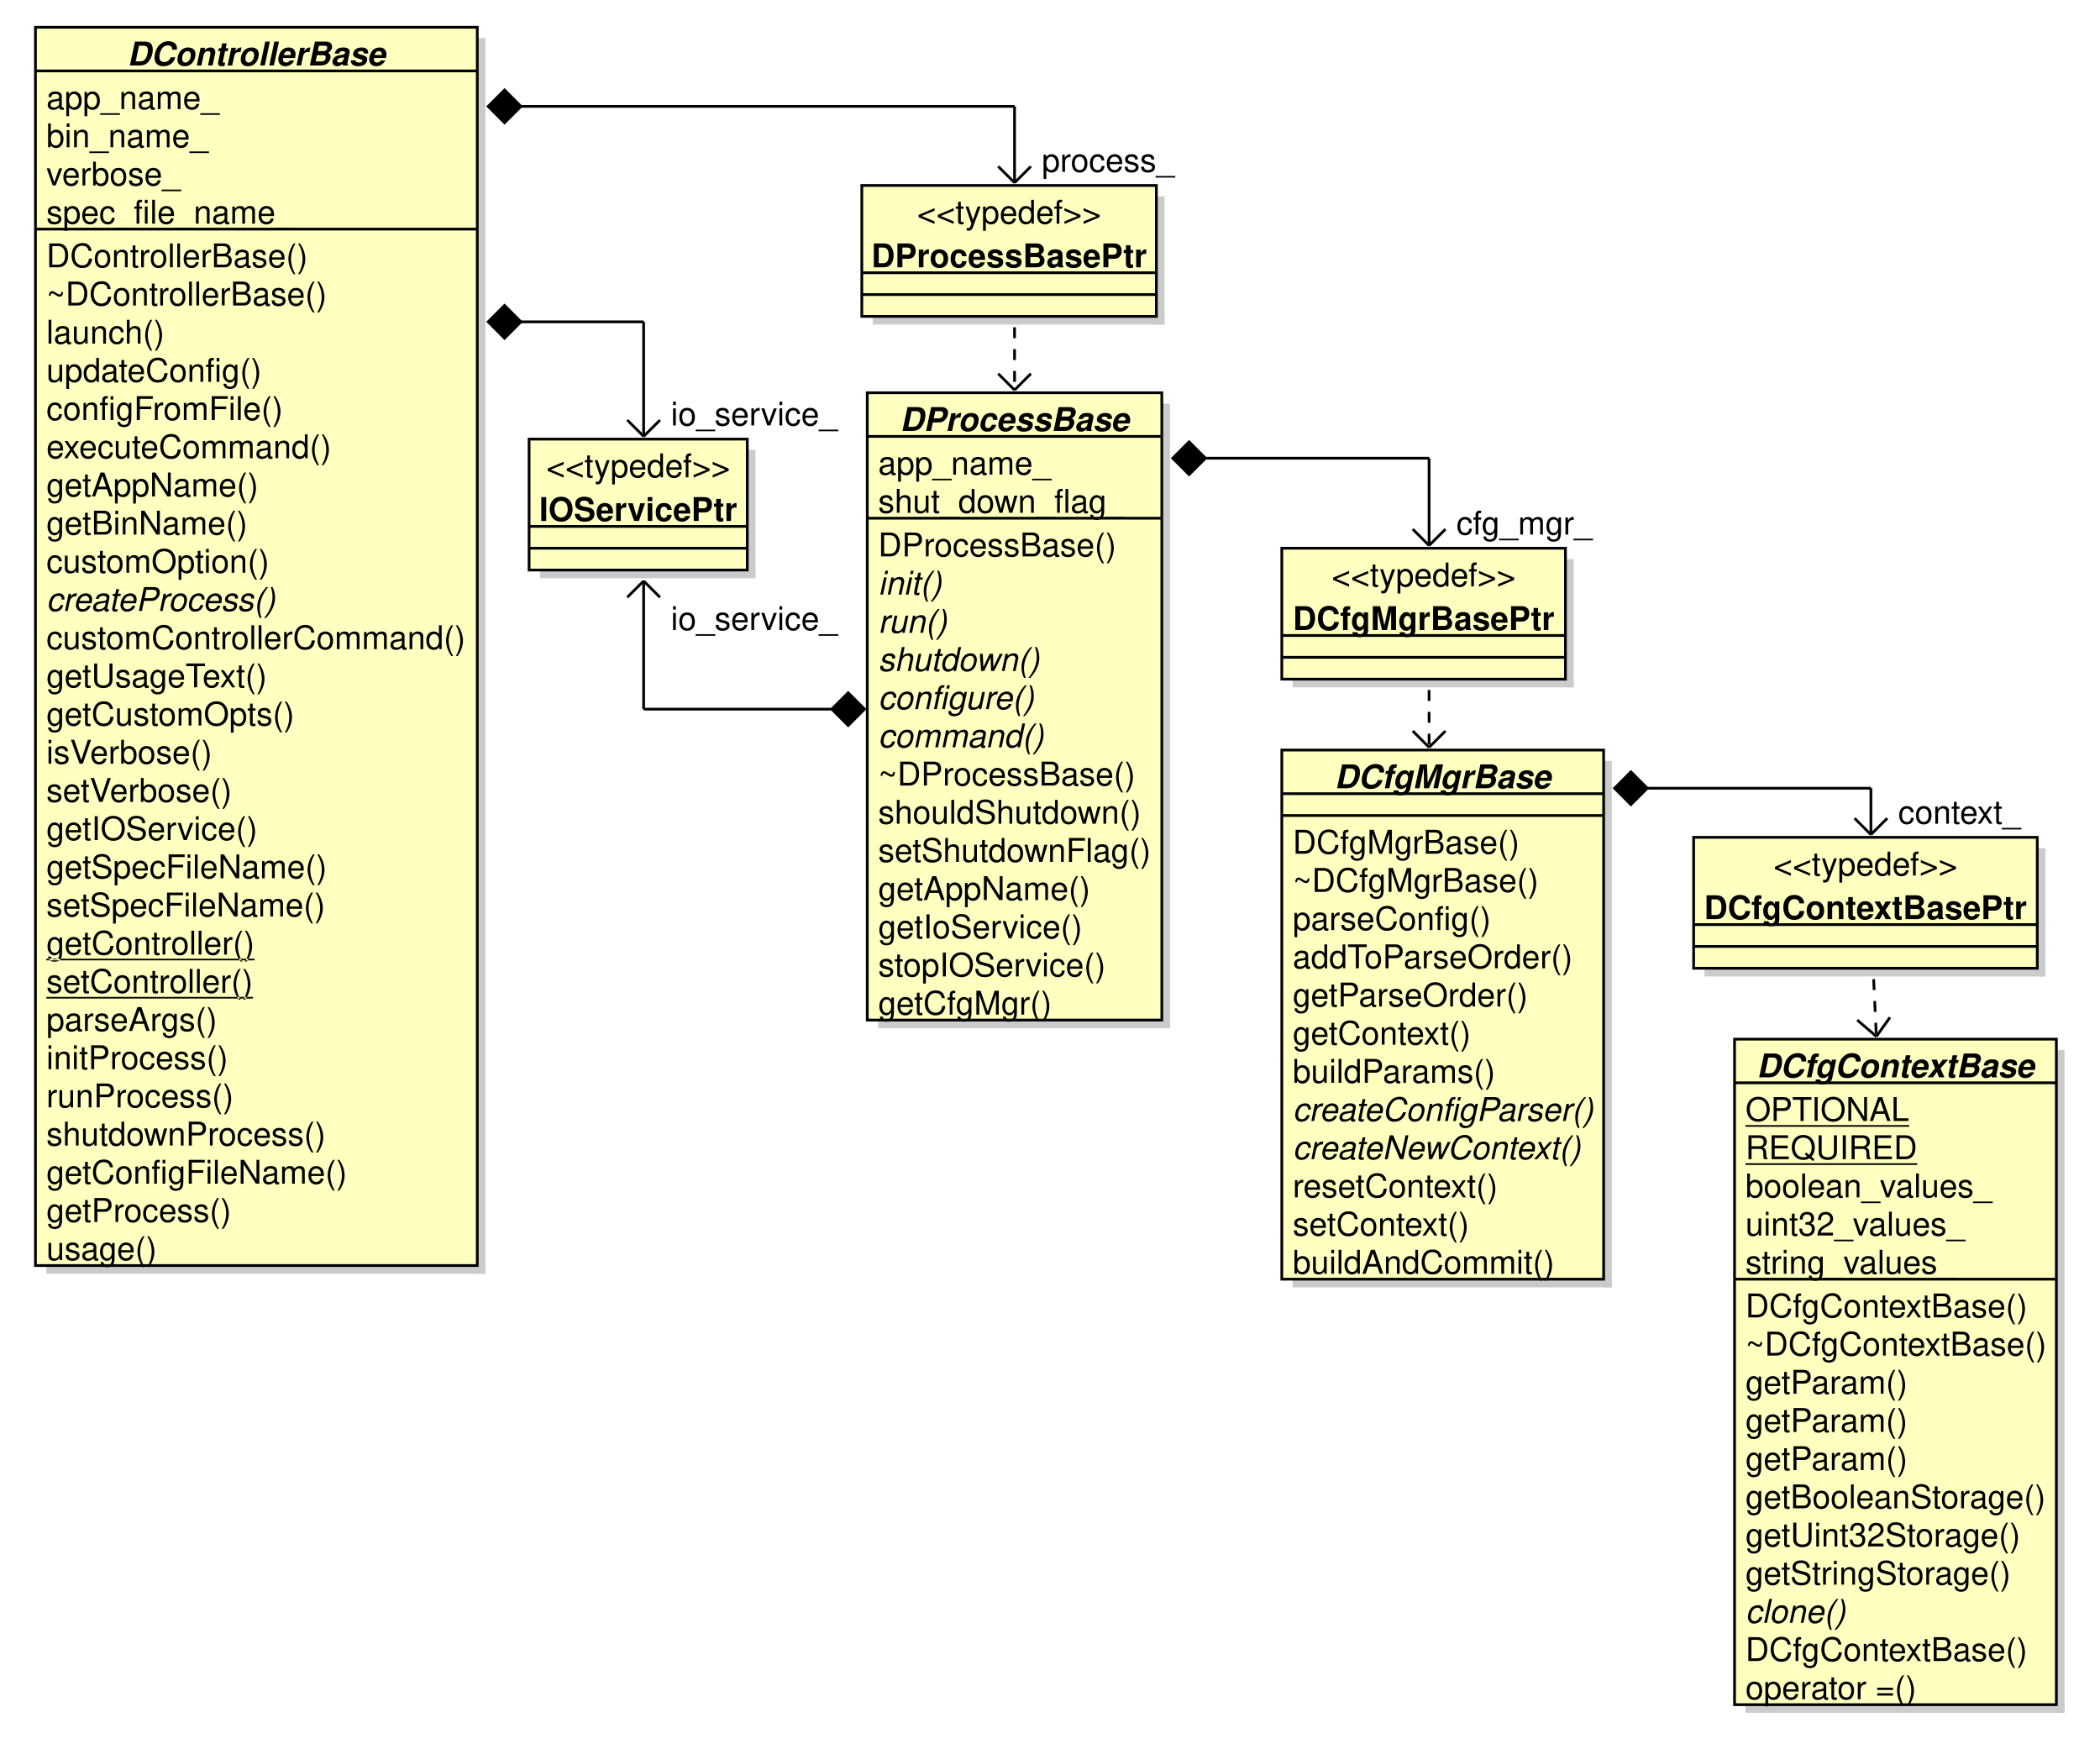
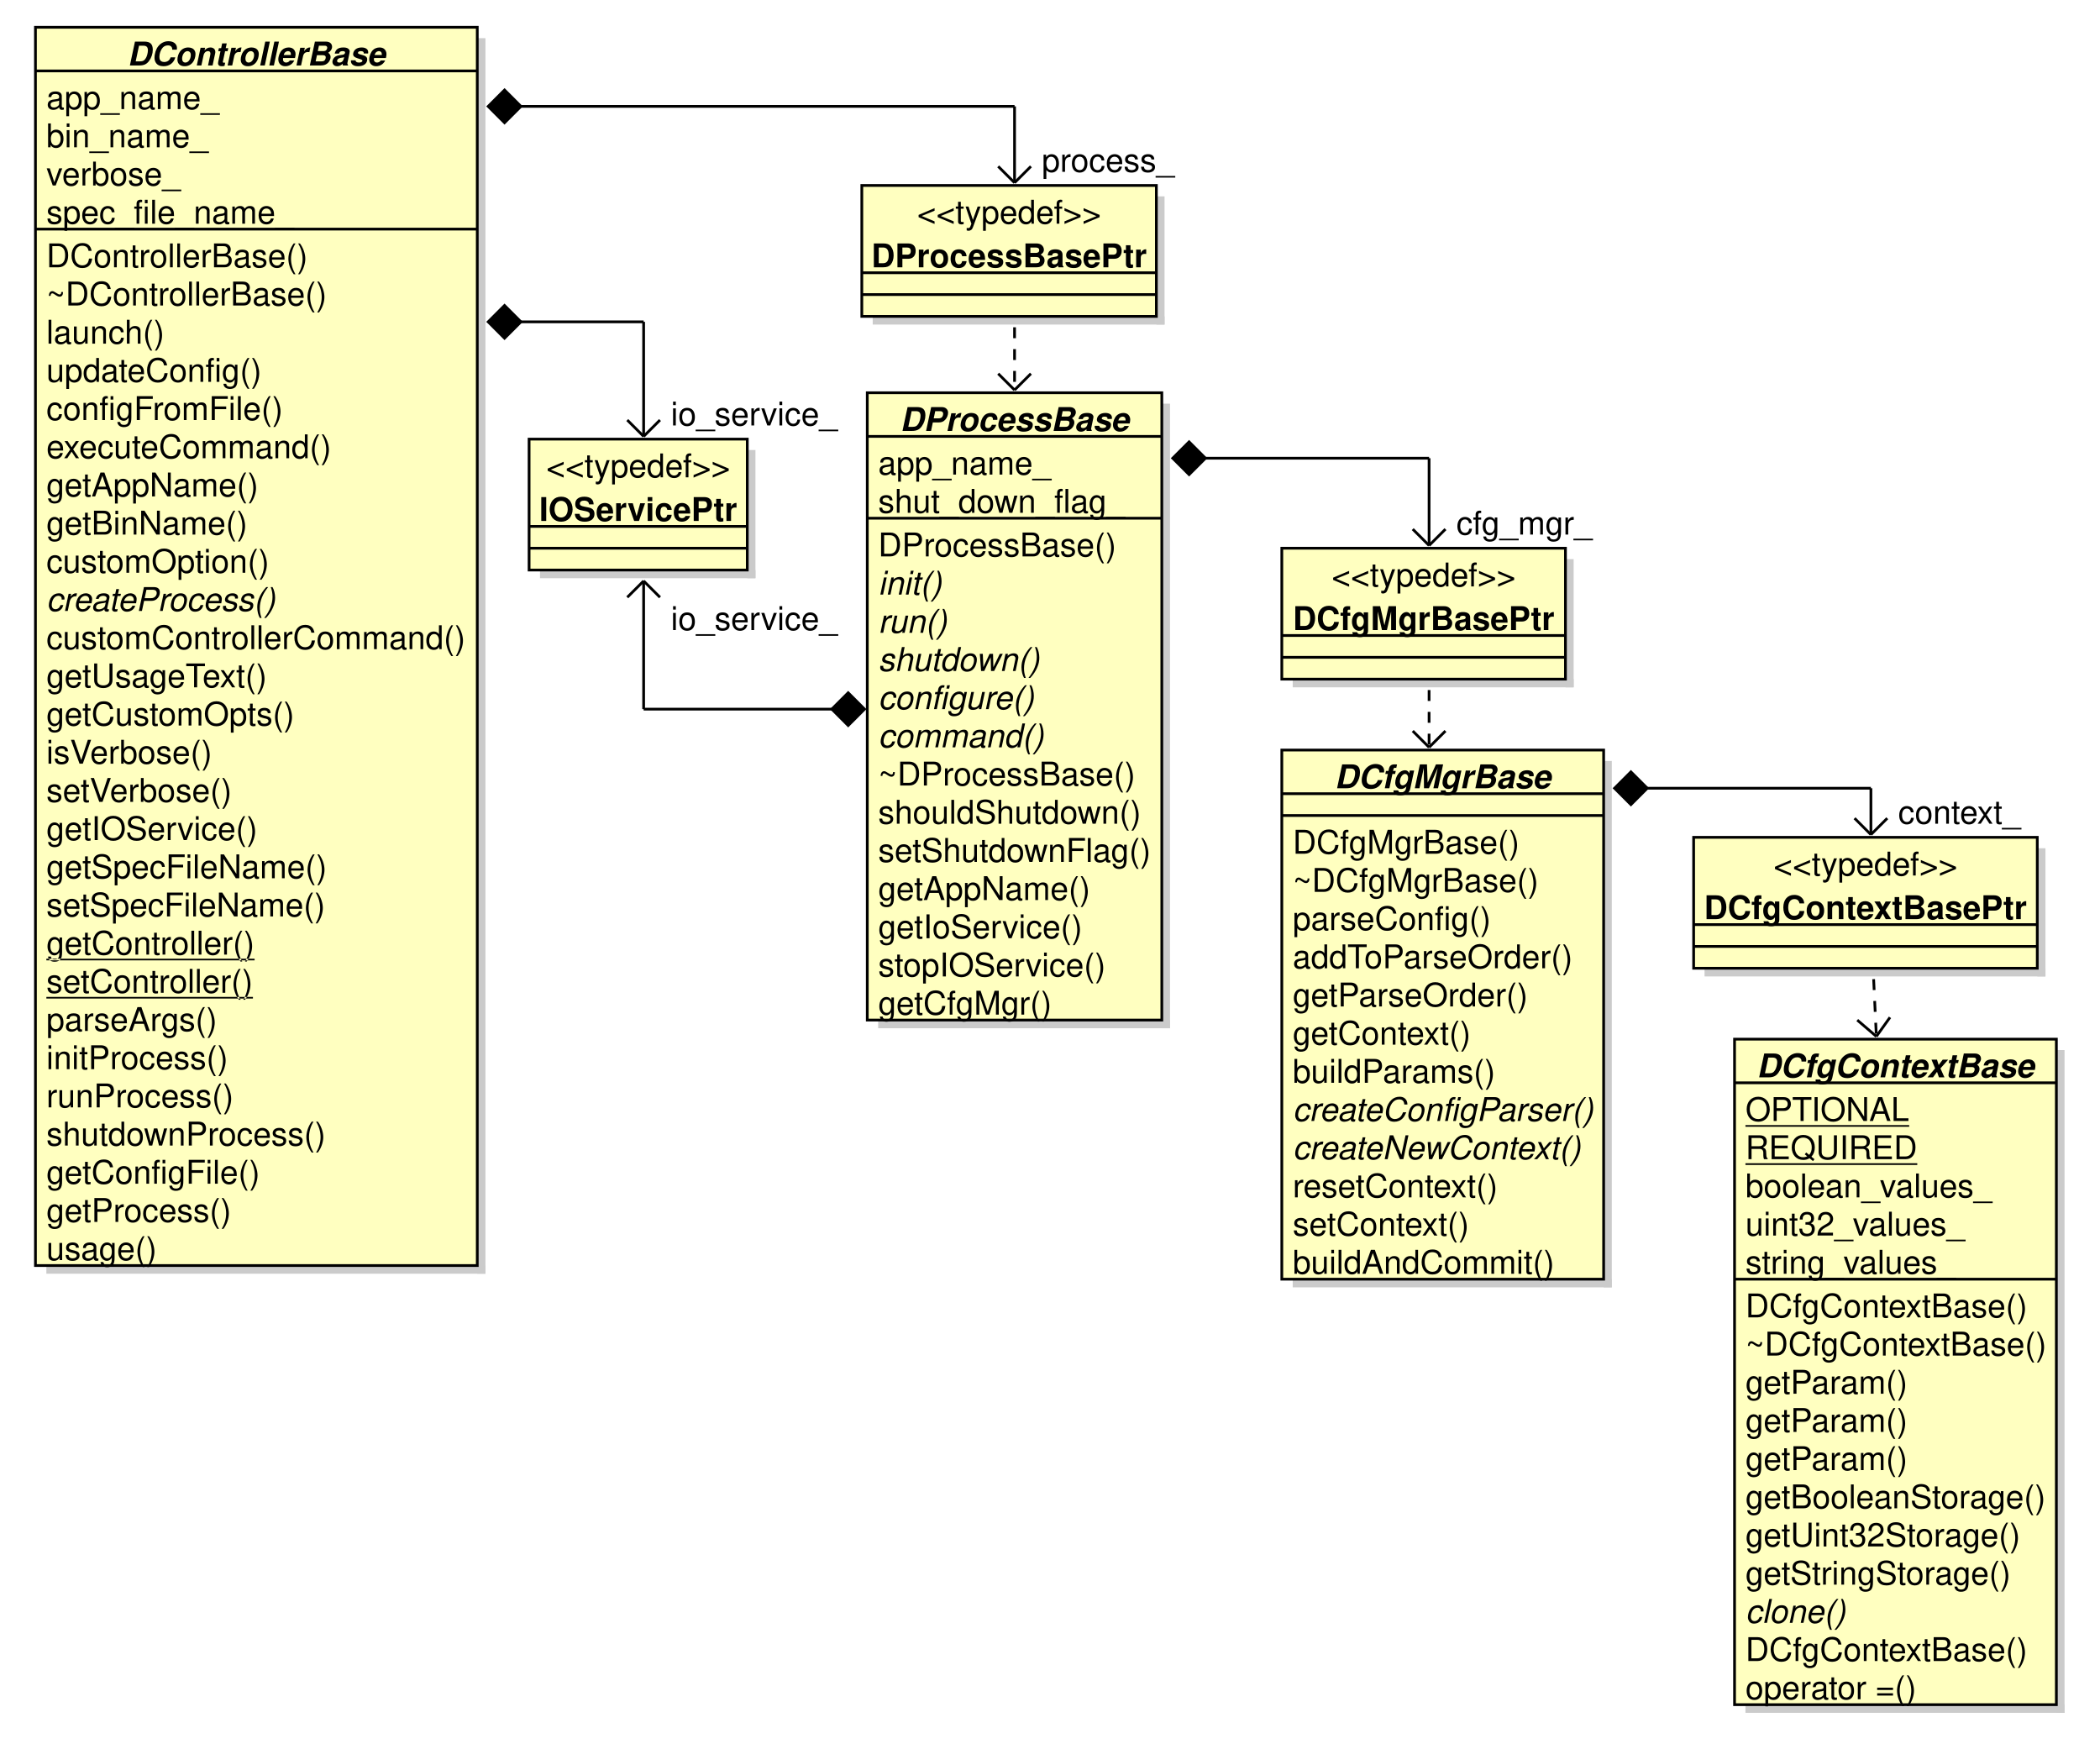
<svg xmlns="http://www.w3.org/2000/svg" width="770" height="641" version="1.1">
  <g>
    <rect fill="#cbcbcb" stroke="none" stroke-opacity="1" x="588" y="279" width="3" height="193" />
    <rect fill="#cbcbcb" stroke="none" stroke-opacity="1" x="474" y="469" width="117" height="3" />
    <rect fill="#ffffc0" stroke="black" stroke-width="1" stroke-opacity="1" x="470" y="275" width="118" height="194" />
    <text font-family="Helvetica" font-size="12" fill="#000000" xml:space="preserve" font-weight="bold" font-style="italic" text-anchor="middle" x="529" y="289">DCfgMgrBase</text>
    <line stroke="black" stroke-opacity="1" x1="470" y1="291" x2="588" y2="291" />
    <line stroke="black" stroke-opacity="1" x1="470" y1="299" x2="588" y2="299" />
    <text font-family="Helvetica" font-size="12" fill="#000000" xml:space="preserve" x="474" y="313">DCfgMgrBase()</text>
    <text font-family="Helvetica" font-size="12" fill="#000000" xml:space="preserve" x="474" y="327">~DCfgMgrBase()</text>
    <text font-family="Helvetica" font-size="12" fill="#000000" xml:space="preserve" x="474" y="341">parseConfig()</text>
    <text font-family="Helvetica" font-size="12" fill="#000000" xml:space="preserve" x="474" y="355">addToParseOrder()</text>
    <text font-family="Helvetica" font-size="12" fill="#000000" xml:space="preserve" x="474" y="369">getParseOrder()</text>
    <text font-family="Helvetica" font-size="12" fill="#000000" xml:space="preserve" x="474" y="383">getContext()</text>
    <text font-family="Helvetica" font-size="12" fill="#000000" xml:space="preserve" x="474" y="397">buildParams()</text>
    <text font-family="Helvetica" font-size="12" fill="#000000" xml:space="preserve" font-style="italic" x="474" y="411">createConfigParser()</text>
    <text font-family="Helvetica" font-size="12" fill="#000000" xml:space="preserve" font-style="italic" x="474" y="425">createNewContext()</text>
    <text font-family="Helvetica" font-size="12" fill="#000000" xml:space="preserve" x="474" y="439">resetContext()</text>
    <text font-family="Helvetica" font-size="12" fill="#000000" xml:space="preserve" x="474" y="453">setContext()</text>
    <text font-family="Helvetica" font-size="12" fill="#000000" xml:space="preserve" x="474" y="467">buildAndCommit()</text>
  </g>
  <g>
    <rect fill="#cbcbcb" stroke="none" stroke-opacity="1" x="754" y="385" width="3" height="243" />
    <rect fill="#cbcbcb" stroke="none" stroke-opacity="1" x="640" y="625" width="117" height="3" />
    <rect fill="#ffffc0" stroke="black" stroke-width="1" stroke-opacity="1" x="636" y="381" width="118" height="244" />
    <text font-family="Helvetica" font-size="12" fill="#000000" xml:space="preserve" font-weight="bold" font-style="italic" text-anchor="middle" x="695" y="395">DCfgContextBase</text>
    <line stroke="black" stroke-opacity="1" x1="636" y1="397" x2="754" y2="397" />
    <text font-family="Helvetica" font-size="12" fill="#000000" xml:space="preserve" text-decoration="underline" x="640" y="411">OPTIONAL</text>
    <text font-family="Helvetica" font-size="12" fill="#000000" xml:space="preserve" text-decoration="underline" x="640" y="425">REQUIRED</text>
    <text font-family="Helvetica" font-size="12" fill="#000000" xml:space="preserve" x="640" y="439">boolean_values_</text>
    <text font-family="Helvetica" font-size="12" fill="#000000" xml:space="preserve" x="640" y="453">uint32_values_</text>
    <text font-family="Helvetica" font-size="12" fill="#000000" xml:space="preserve" x="640" y="467">string_values_</text>
    <line stroke="black" stroke-opacity="1" x1="636" y1="469" x2="754" y2="469" />
    <text font-family="Helvetica" font-size="12" fill="#000000" xml:space="preserve" x="640" y="483">DCfgContextBase()</text>
    <text font-family="Helvetica" font-size="12" fill="#000000" xml:space="preserve" x="640" y="497">~DCfgContextBase()</text>
    <text font-family="Helvetica" font-size="12" fill="#000000" xml:space="preserve" x="640" y="511">getParam()</text>
    <text font-family="Helvetica" font-size="12" fill="#000000" xml:space="preserve" x="640" y="525">getParam()</text>
    <text font-family="Helvetica" font-size="12" fill="#000000" xml:space="preserve" x="640" y="539">getParam()</text>
    <text font-family="Helvetica" font-size="12" fill="#000000" xml:space="preserve" x="640" y="553">getBooleanStorage()</text>
    <text font-family="Helvetica" font-size="12" fill="#000000" xml:space="preserve" x="640" y="567">getUint32Storage()</text>
    <text font-family="Helvetica" font-size="12" fill="#000000" xml:space="preserve" x="640" y="581">getStringStorage()</text>
    <text font-family="Helvetica" font-size="12" fill="#000000" xml:space="preserve" font-style="italic" x="640" y="595">clone()</text>
    <text font-family="Helvetica" font-size="12" fill="#000000" xml:space="preserve" x="640" y="609">DCfgContextBase()</text>
    <text font-family="Helvetica" font-size="12" fill="#000000" xml:space="preserve" x="640" y="623">operator =()</text>
  </g>
  <g>
    <rect fill="#cbcbcb" stroke="none" stroke-opacity="1" x="175" y="14" width="3" height="453" />
    <rect fill="#cbcbcb" stroke="none" stroke-opacity="1" x="17" y="464" width="161" height="3" />
    <rect fill="#ffffc0" stroke="black" stroke-width="1" stroke-opacity="1" x="13" y="10" width="162" height="454" />
    <text font-family="Helvetica" font-size="12" fill="#000000" xml:space="preserve" font-weight="bold" font-style="italic" text-anchor="middle" x="94" y="24">DControllerBase</text>
    <line stroke="black" stroke-opacity="1" x1="13" y1="26" x2="175" y2="26" />
    <text font-family="Helvetica" font-size="12" fill="#000000" xml:space="preserve" x="17" y="40">app_name_</text>
    <text font-family="Helvetica" font-size="12" fill="#000000" xml:space="preserve" x="17" y="54">bin_name_</text>
    <text font-family="Helvetica" font-size="12" fill="#000000" xml:space="preserve" x="17" y="68">verbose_</text>
    <text font-family="Helvetica" font-size="12" fill="#000000" xml:space="preserve" x="17" y="82">spec_file_name_</text>
    <line stroke="black" stroke-opacity="1" x1="13" y1="84" x2="175" y2="84" />
    <text font-family="Helvetica" font-size="12" fill="#000000" xml:space="preserve" x="17" y="98">DControllerBase()</text>
    <text font-family="Helvetica" font-size="12" fill="#000000" xml:space="preserve" x="17" y="112">~DControllerBase()</text>
    <text font-family="Helvetica" font-size="12" fill="#000000" xml:space="preserve" x="17" y="126">launch()</text>
    <text font-family="Helvetica" font-size="12" fill="#000000" xml:space="preserve" x="17" y="140">updateConfig()</text>
    <text font-family="Helvetica" font-size="12" fill="#000000" xml:space="preserve" x="17" y="154">configFromFile()</text>
    <text font-family="Helvetica" font-size="12" fill="#000000" xml:space="preserve" x="17" y="168">executeCommand()</text>
    <text font-family="Helvetica" font-size="12" fill="#000000" xml:space="preserve" x="17" y="182">getAppName()</text>
    <text font-family="Helvetica" font-size="12" fill="#000000" xml:space="preserve" x="17" y="196">getBinName()</text>
    <text font-family="Helvetica" font-size="12" fill="#000000" xml:space="preserve" x="17" y="210">customOption()</text>
    <text font-family="Helvetica" font-size="12" fill="#000000" xml:space="preserve" font-style="italic" x="17" y="224">createProcess()</text>
    <text font-family="Helvetica" font-size="12" fill="#000000" xml:space="preserve" x="17" y="238">customControllerCommand()</text>
    <text font-family="Helvetica" font-size="12" fill="#000000" xml:space="preserve" x="17" y="252">getUsageText()</text>
    <text font-family="Helvetica" font-size="12" fill="#000000" xml:space="preserve" x="17" y="266">getCustomOpts()</text>
    <text font-family="Helvetica" font-size="12" fill="#000000" xml:space="preserve" x="17" y="280">isVerbose()</text>
    <text font-family="Helvetica" font-size="12" fill="#000000" xml:space="preserve" x="17" y="294">setVerbose()</text>
    <text font-family="Helvetica" font-size="12" fill="#000000" xml:space="preserve" x="17" y="308">getIOService()</text>
    <text font-family="Helvetica" font-size="12" fill="#000000" xml:space="preserve" x="17" y="322">getSpecFileName()</text>
    <text font-family="Helvetica" font-size="12" fill="#000000" xml:space="preserve" x="17" y="336">setSpecFileName()</text>
    <text font-family="Helvetica" font-size="12" fill="#000000" xml:space="preserve" text-decoration="underline" x="17" y="350">getController()</text>
    <text font-family="Helvetica" font-size="12" fill="#000000" xml:space="preserve" text-decoration="underline" x="17" y="364">setController()</text>
    <text font-family="Helvetica" font-size="12" fill="#000000" xml:space="preserve" x="17" y="378">parseArgs()</text>
    <text font-family="Helvetica" font-size="12" fill="#000000" xml:space="preserve" x="17" y="392">initProcess()</text>
    <text font-family="Helvetica" font-size="12" fill="#000000" xml:space="preserve" x="17" y="406">runProcess()</text>
    <text font-family="Helvetica" font-size="12" fill="#000000" xml:space="preserve" x="17" y="420">shutdownProcess()</text>
-     <text font-family="Helvetica" font-size="12" fill="#000000" xml:space="preserve" x="17" y="434">getConfigFileName()</text>
+     <text font-family="Helvetica" font-size="12" fill="#000000" xml:space="preserve" x="17" y="434">getConfigFile()</text>
    <text font-family="Helvetica" font-size="12" fill="#000000" xml:space="preserve" x="17" y="448">getProcess()</text>
    <text font-family="Helvetica" font-size="12" fill="#000000" xml:space="preserve" x="17" y="462">usage()</text>
  </g>
  <g>
    <rect fill="#cbcbcb" stroke="none" stroke-opacity="1" x="274" y="165" width="3" height="47" />
    <rect fill="#cbcbcb" stroke="none" stroke-opacity="1" x="198" y="209" width="79" height="3" />
    <rect fill="#ffffc0" stroke="black" stroke-width="1" stroke-opacity="1" x="194" y="161" width="80" height="48" />
    <text font-family="Helvetica" font-size="12" fill="#000000" xml:space="preserve" text-anchor="middle" x="234" y="175">&lt;&lt;typedef&gt;&gt;</text>
    <text font-family="Helvetica" font-size="12" fill="#000000" xml:space="preserve" font-weight="bold" text-anchor="middle" x="234" y="191">IOServicePtr</text>
    <line stroke="black" stroke-opacity="1" x1="194" y1="193" x2="274" y2="193" />
    <line stroke="black" stroke-opacity="1" x1="194" y1="201" x2="274" y2="201" />
  </g>
  <g>
    <line stroke="black" stroke-opacity="1" x1="179" y1="118" x2="236" y2="118" />
    <polygon fill="#000000" stroke="black" stroke-opacity="1" points="179,118 185,112 191,118 185,124" />
  </g>
  <g>
    <line stroke="black" stroke-opacity="1" x1="236" y1="160" x2="242" y2="154" />
    <line stroke="black" stroke-opacity="1" x1="236" y1="160" x2="230" y2="154" />
    <line stroke="black" stroke-opacity="1" x1="236" y1="118" x2="236" y2="160" />
  </g>
  <g>
    <rect fill="#cbcbcb" stroke="none" stroke-opacity="1" x="426" y="148" width="3" height="229" />
    <rect fill="#cbcbcb" stroke="none" stroke-opacity="1" x="322" y="374" width="107" height="3" />
    <rect fill="#ffffc0" stroke="black" stroke-width="1" stroke-opacity="1" x="318" y="144" width="108" height="230" />
    <text font-family="Helvetica" font-size="12" fill="#000000" xml:space="preserve" font-weight="bold" font-style="italic" text-anchor="middle" x="372" y="158">DProcessBase</text>
    <line stroke="black" stroke-opacity="1" x1="318" y1="160" x2="426" y2="160" />
    <text font-family="Helvetica" font-size="12" fill="#000000" xml:space="preserve" x="322" y="174">app_name_</text>
    <text font-family="Helvetica" font-size="12" fill="#000000" xml:space="preserve" x="322" y="188">shut_down_flag_</text>
    <line stroke="black" stroke-opacity="1" x1="318" y1="190" x2="426" y2="190" />
    <text font-family="Helvetica" font-size="12" fill="#000000" xml:space="preserve" x="322" y="204">DProcessBase()</text>
    <text font-family="Helvetica" font-size="12" fill="#000000" xml:space="preserve" font-style="italic" x="322" y="218">init()</text>
    <text font-family="Helvetica" font-size="12" fill="#000000" xml:space="preserve" font-style="italic" x="322" y="232">run()</text>
    <text font-family="Helvetica" font-size="12" fill="#000000" xml:space="preserve" font-style="italic" x="322" y="246">shutdown()</text>
    <text font-family="Helvetica" font-size="12" fill="#000000" xml:space="preserve" font-style="italic" x="322" y="260">configure()</text>
    <text font-family="Helvetica" font-size="12" fill="#000000" xml:space="preserve" font-style="italic" x="322" y="274">command()</text>
    <text font-family="Helvetica" font-size="12" fill="#000000" xml:space="preserve" x="322" y="288">~DProcessBase()</text>
    <text font-family="Helvetica" font-size="12" fill="#000000" xml:space="preserve" x="322" y="302">shouldShutdown()</text>
    <text font-family="Helvetica" font-size="12" fill="#000000" xml:space="preserve" x="322" y="316">setShutdownFlag()</text>
    <text font-family="Helvetica" font-size="12" fill="#000000" xml:space="preserve" x="322" y="330">getAppName()</text>
    <text font-family="Helvetica" font-size="12" fill="#000000" xml:space="preserve" x="322" y="344">getIoService()</text>
    <text font-family="Helvetica" font-size="12" fill="#000000" xml:space="preserve" x="322" y="358">stopIOService()</text>
    <text font-family="Helvetica" font-size="12" fill="#000000" xml:space="preserve" x="322" y="372">getCfgMgr()</text>
  </g>
  <g>
    <line stroke="black" stroke-opacity="1" x1="317" y1="260" x2="236" y2="260" />
    <polygon fill="#000000" stroke="black" stroke-opacity="1" points="317,260 311,266 305,260 311,254" />
  </g>
  <g>
    <line stroke="black" stroke-opacity="1" x1="236" y1="213" x2="230" y2="219" />
    <line stroke="black" stroke-opacity="1" x1="236" y1="213" x2="242" y2="219" />
    <line stroke="black" stroke-opacity="1" x1="236" y1="260" x2="236" y2="213" />
  </g>
  <g>
    <rect fill="#cbcbcb" stroke="none" stroke-opacity="1" x="424" y="72" width="3" height="47" />
    <rect fill="#cbcbcb" stroke="none" stroke-opacity="1" x="320" y="116" width="107" height="3" />
    <rect fill="#ffffc0" stroke="black" stroke-width="1" stroke-opacity="1" x="316" y="68" width="108" height="48" />
    <text font-family="Helvetica" font-size="12" fill="#000000" xml:space="preserve" text-anchor="middle" x="370" y="82">&lt;&lt;typedef&gt;&gt;</text>
    <text font-family="Helvetica" font-size="12" fill="#000000" xml:space="preserve" font-weight="bold" text-anchor="middle" x="370" y="98">DProcessBasePtr</text>
    <line stroke="black" stroke-opacity="1" x1="316" y1="100" x2="424" y2="100" />
    <line stroke="black" stroke-opacity="1" x1="316" y1="108" x2="424" y2="108" />
  </g>
  <g>
    <line stroke="black" stroke-opacity="1" x1="372" y1="143" x2="378" y2="137" />
    <line stroke="black" stroke-opacity="1" x1="372" y1="143" x2="366" y2="137" />
    <line stroke-dasharray="4,4" stroke="black" stroke-opacity="1" x1="372" y1="120" x2="372" y2="143" />
  </g>
  <g>
+     <line stroke="black" stroke-opacity="1" x1="179" y1="39" x2="372" y2="39" />
+     <polygon fill="#000000" stroke="black" stroke-opacity="1" points="179,39 185,33 191,39 185,45" />
+   </g>
+   <g>
    <line stroke="black" stroke-opacity="1" x1="372" y1="67" x2="378" y2="61" />
    <line stroke="black" stroke-opacity="1" x1="372" y1="67" x2="366" y2="61" />
    <line stroke="black" stroke-opacity="1" x1="372" y1="39" x2="372" y2="67" />
  </g>
  <g>
-     <line stroke="black" stroke-opacity="1" x1="179" y1="39" x2="372" y2="39" />
-     <polygon fill="#000000" stroke="black" stroke-opacity="1" points="179,39 185,33 191,39 185,45" />
-   </g>
-   <g>
    <text font-family="Helvetica" font-size="12" fill="#000000" xml:space="preserve" x="382" y="63">process_</text>
  </g>
  <g>
+     <text font-family="Helvetica" font-size="12" fill="#000000" xml:space="preserve" x="246" y="231">io_service_</text>
+   </g>
+   <g>
+     <text font-family="Helvetica" font-size="12" fill="#000000" xml:space="preserve" x="246" y="156">io_service_</text>
+   </g>
+   <g>
+     <text font-family="Helvetica" font-size="12" fill="#000000" xml:space="preserve" x="696" y="302">context_</text>
+   </g>
+   <g>
    <text font-family="Helvetica" font-size="12" fill="#000000" xml:space="preserve" x="534" y="196">cfg_mgr_</text>
-   </g>
-   <g>
-     <text font-family="Helvetica" font-size="12" fill="#000000" xml:space="preserve" x="696" y="302">context_</text>
-   </g>
-   <g>
-     <text font-family="Helvetica" font-size="12" fill="#000000" xml:space="preserve" x="246" y="156">io_service_</text>
-   </g>
-   <g>
-     <text font-family="Helvetica" font-size="12" fill="#000000" xml:space="preserve" x="246" y="231">io_service_</text>
  </g>
  <g>
    <rect fill="#cbcbcb" stroke="none" stroke-opacity="1" x="747" y="311" width="3" height="47" />
    <rect fill="#cbcbcb" stroke="none" stroke-opacity="1" x="625" y="355" width="125" height="3" />
    <rect fill="#ffffc0" stroke="black" stroke-width="1" stroke-opacity="1" x="621" y="307" width="126" height="48" />
    <text font-family="Helvetica" font-size="12" fill="#000000" xml:space="preserve" text-anchor="middle" x="684" y="321">&lt;&lt;typedef&gt;&gt;</text>
    <text font-family="Helvetica" font-size="12" fill="#000000" xml:space="preserve" font-weight="bold" text-anchor="middle" x="684" y="337">DCfgContextBasePtr</text>
    <line stroke="black" stroke-opacity="1" x1="621" y1="339" x2="747" y2="339" />
    <line stroke="black" stroke-opacity="1" x1="621" y1="347" x2="747" y2="347" />
  </g>
  <g>
    <line stroke="black" stroke-opacity="1" x1="688" y1="380" x2="693" y2="373" />
    <line stroke="black" stroke-opacity="1" x1="688" y1="380" x2="681" y2="374" />
    <line stroke-dasharray="4,4" stroke="black" stroke-opacity="1" x1="687" y1="359" x2="688" y2="380" />
  </g>
  <g>
+     <line stroke="black" stroke-opacity="1" x1="592" y1="289" x2="686" y2="289" />
+     <polygon fill="#000000" stroke="black" stroke-opacity="1" points="592,289 598,283 604,289 598,295" />
+   </g>
+   <g>
    <line stroke="black" stroke-opacity="1" x1="686" y1="306" x2="692" y2="300" />
    <line stroke="black" stroke-opacity="1" x1="686" y1="306" x2="680" y2="300" />
    <line stroke="black" stroke-opacity="1" x1="686" y1="289" x2="686" y2="306" />
-   </g>
-   <g>
-     <line stroke="black" stroke-opacity="1" x1="592" y1="289" x2="686" y2="289" />
-     <polygon fill="#000000" stroke="black" stroke-opacity="1" points="592,289 598,283 604,289 598,295" />
  </g>
  <g>
    <rect fill="#cbcbcb" stroke="none" stroke-opacity="1" x="574" y="205" width="3" height="47" />
    <rect fill="#cbcbcb" stroke="none" stroke-opacity="1" x="474" y="249" width="103" height="3" />
    <rect fill="#ffffc0" stroke="black" stroke-width="1" stroke-opacity="1" x="470" y="201" width="104" height="48" />
    <text font-family="Helvetica" font-size="12" fill="#000000" xml:space="preserve" text-anchor="middle" x="522" y="215">&lt;&lt;typedef&gt;&gt;</text>
    <text font-family="Helvetica" font-size="12" fill="#000000" xml:space="preserve" font-weight="bold" text-anchor="middle" x="522" y="231">DCfgMgrBasePtr</text>
    <line stroke="black" stroke-opacity="1" x1="470" y1="233" x2="574" y2="233" />
    <line stroke="black" stroke-opacity="1" x1="470" y1="241" x2="574" y2="241" />
  </g>
  <g>
    <line stroke="black" stroke-opacity="1" x1="524" y1="274" x2="530" y2="268" />
    <line stroke="black" stroke-opacity="1" x1="524" y1="274" x2="518" y2="268" />
    <line stroke-dasharray="4,4" stroke="black" stroke-opacity="1" x1="524" y1="253" x2="524" y2="274" />
  </g>
  <g>
    <line stroke="black" stroke-opacity="1" x1="430" y1="168" x2="524" y2="168" />
    <polygon fill="#000000" stroke="black" stroke-opacity="1" points="430,168 436,162 442,168 436,174" />
  </g>
  <g>
    <line stroke="black" stroke-opacity="1" x1="524" y1="200" x2="530" y2="194" />
    <line stroke="black" stroke-opacity="1" x1="524" y1="200" x2="518" y2="194" />
    <line stroke="black" stroke-opacity="1" x1="524" y1="168" x2="524" y2="200" />
  </g>
</svg>
